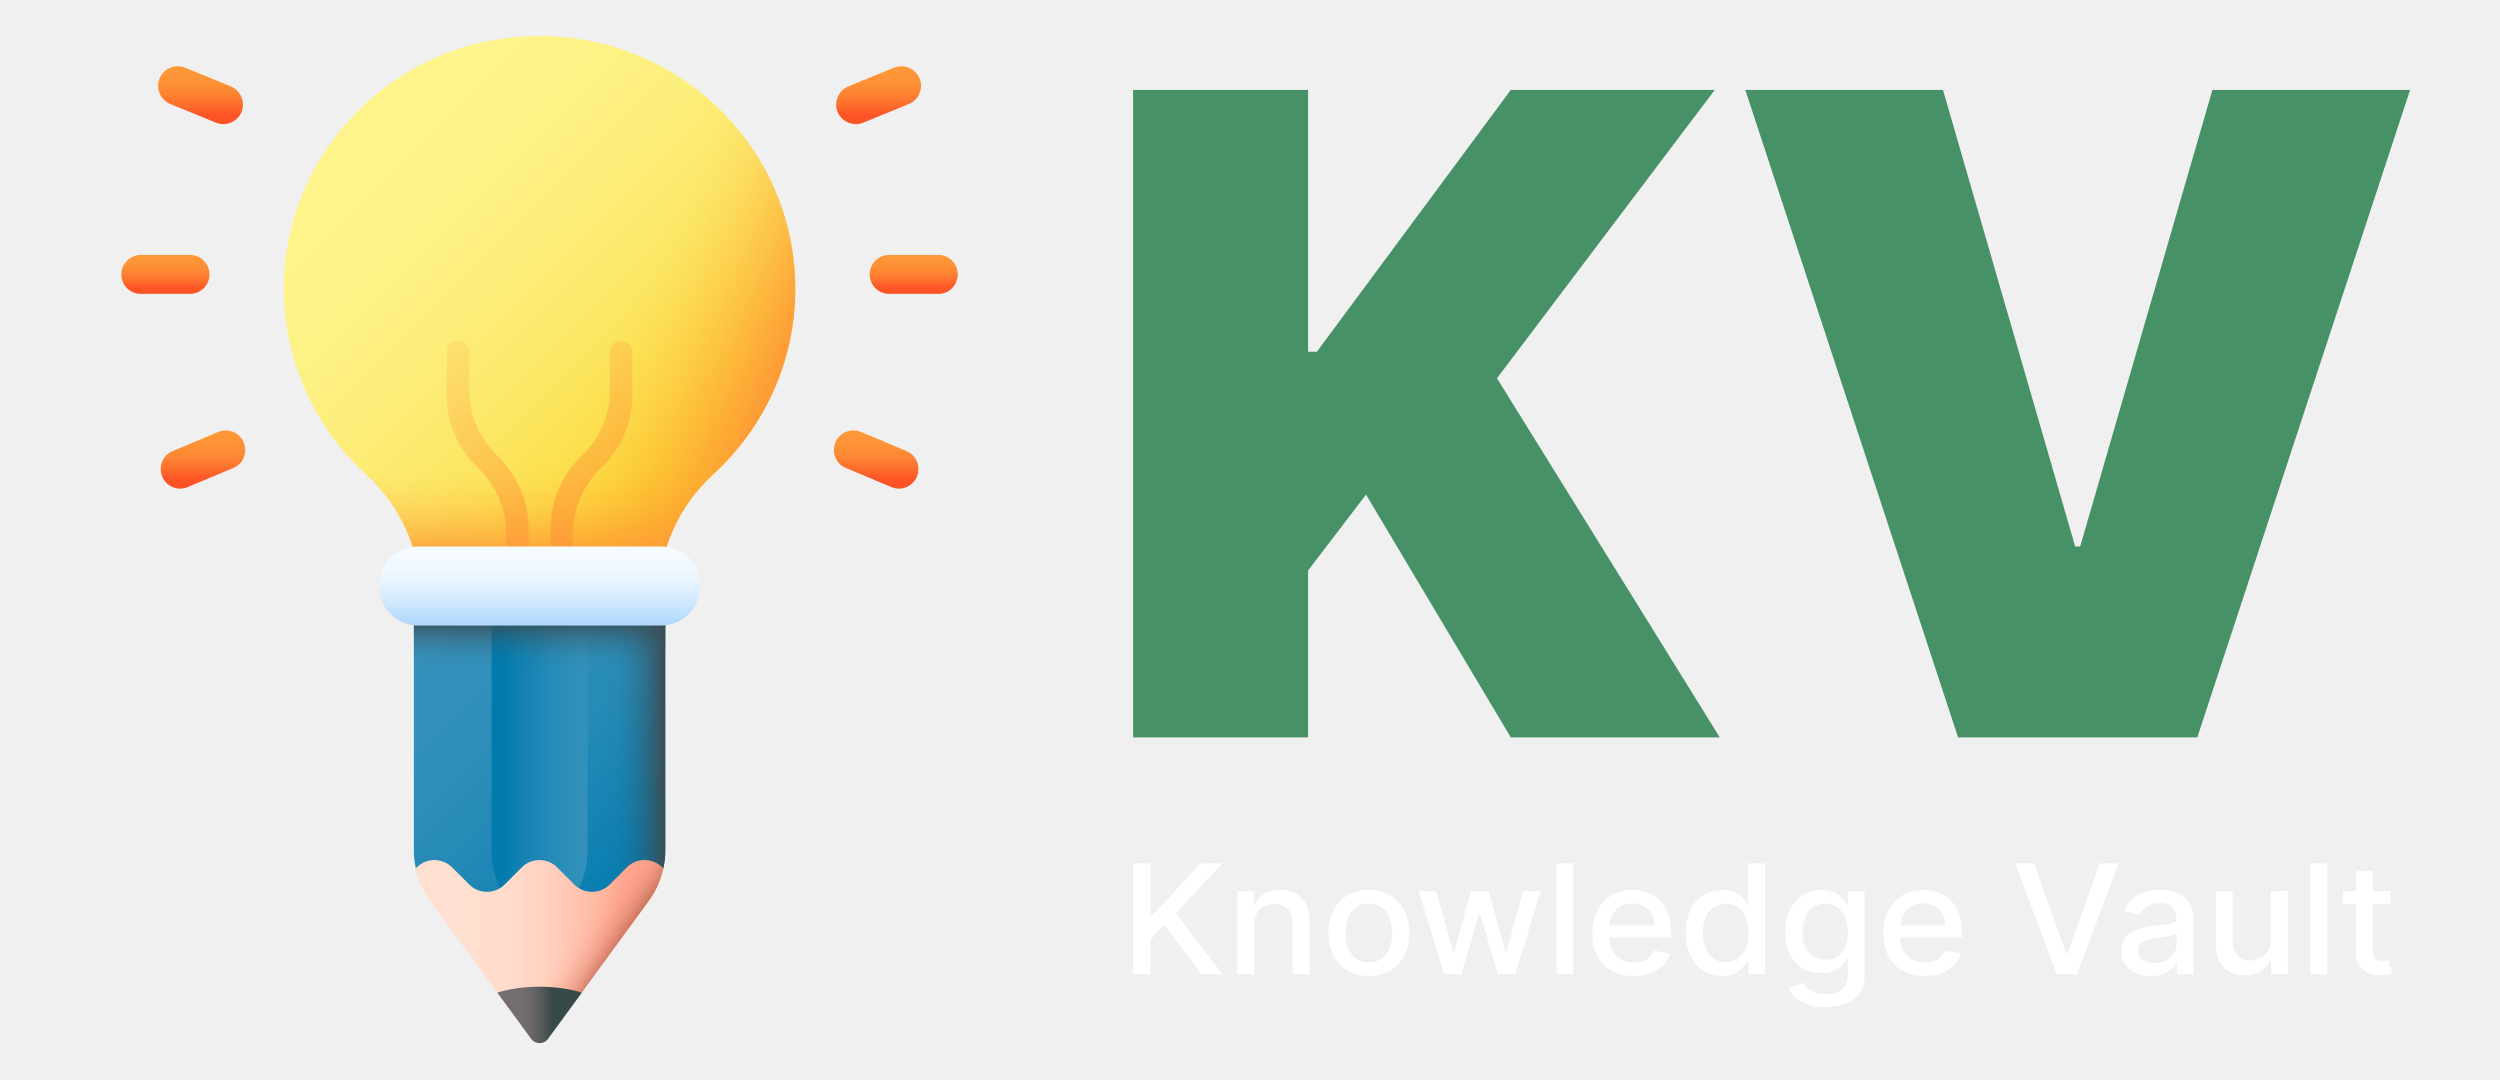
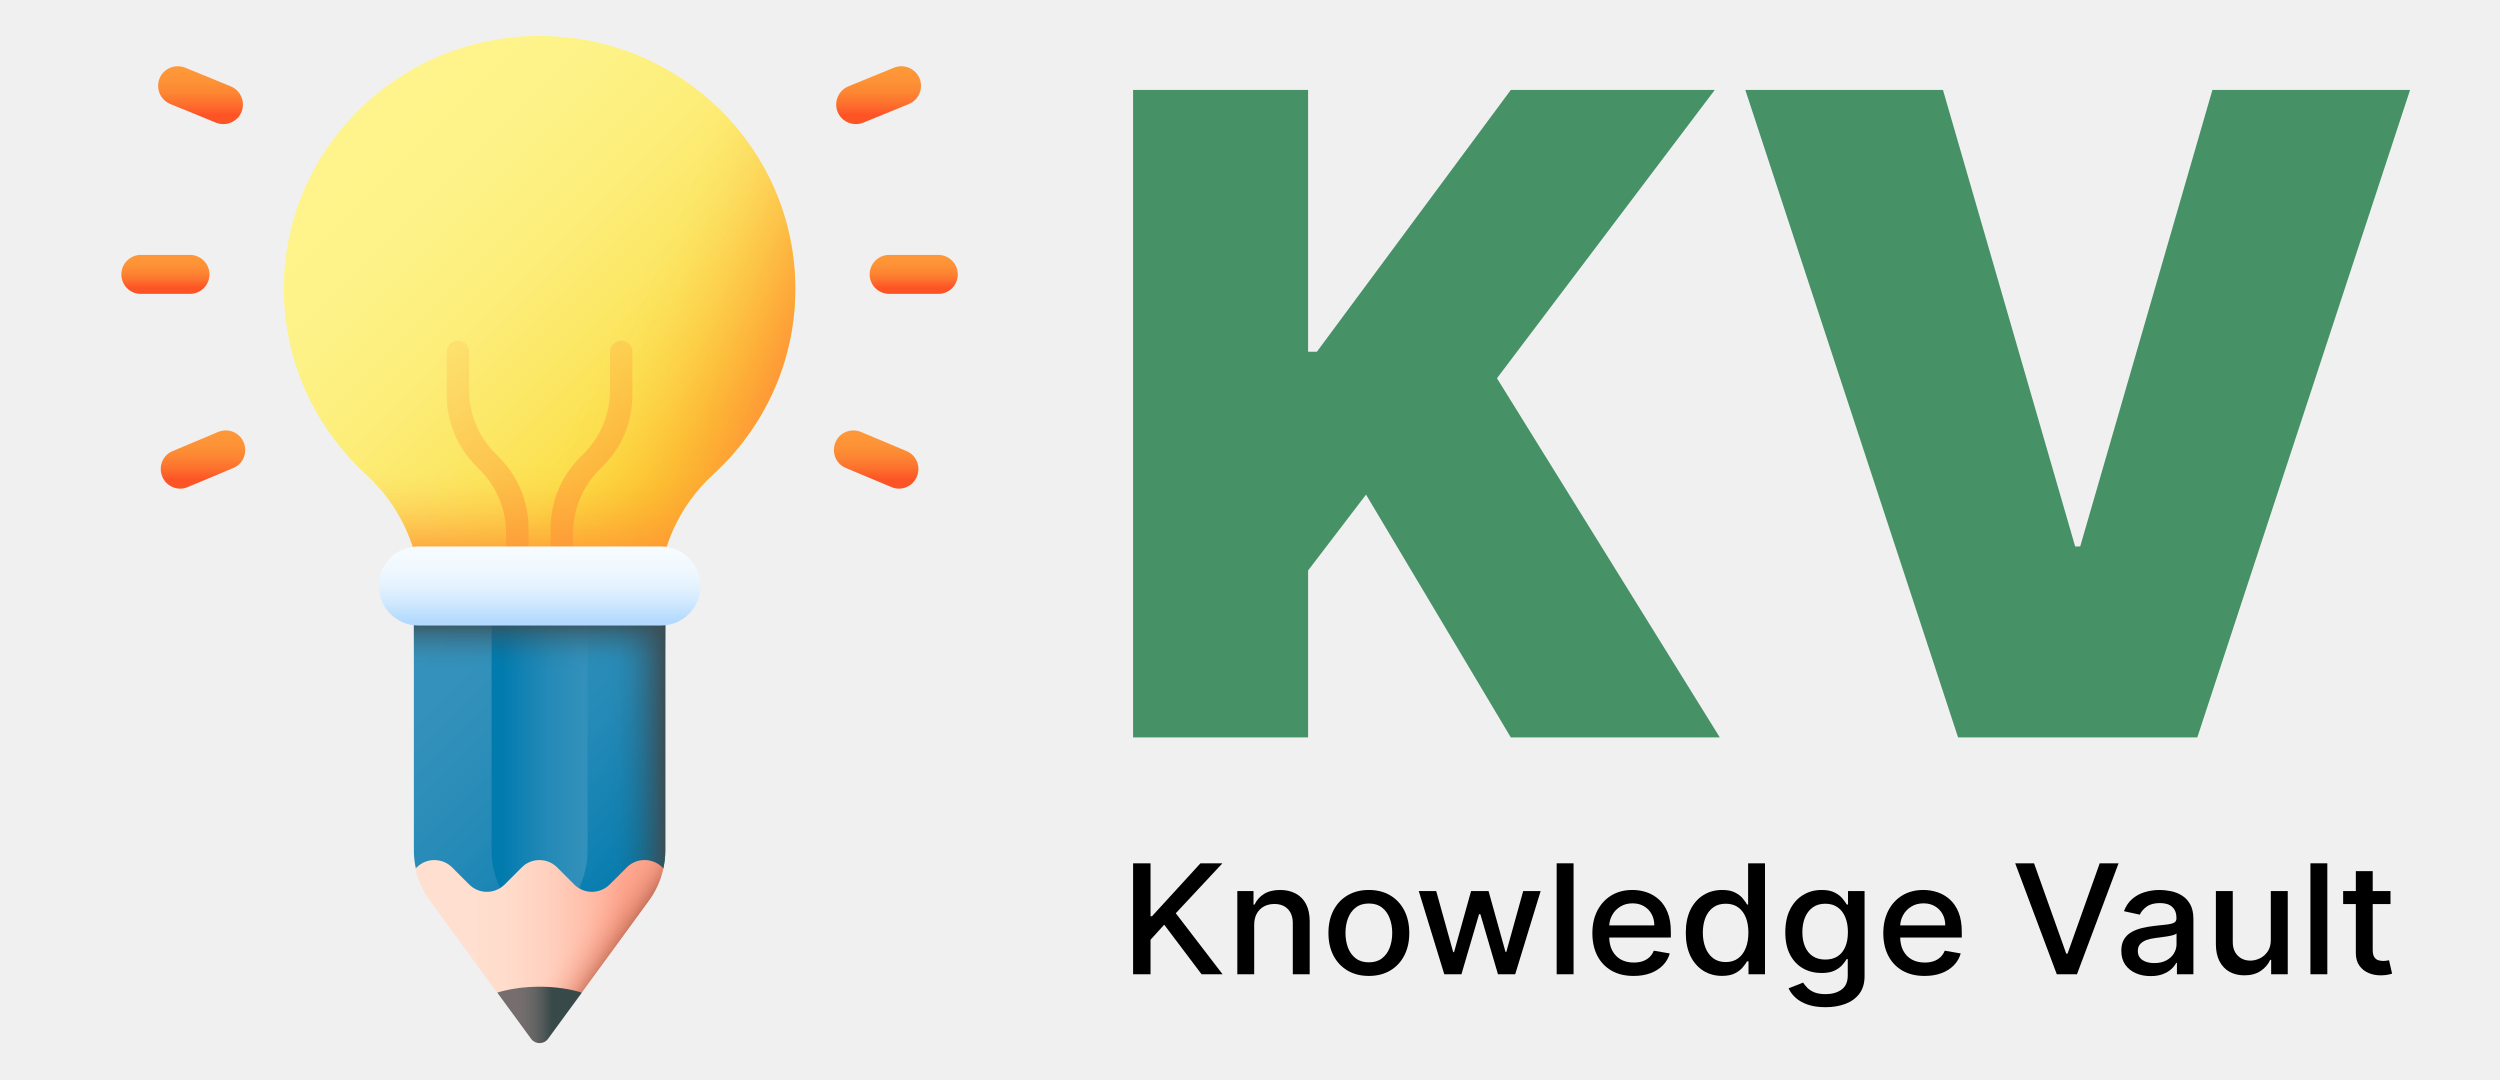
<svg xmlns="http://www.w3.org/2000/svg" width="139" height="60" viewBox="0 0 139 60" fill="none">
  <path d="M44.219 16.055C44.219 8.289 37.853 2 30 2C22.136 2 15.77 8.311 15.781 16.076C15.792 20.145 17.542 23.798 20.331 26.358C22.256 28.119 23.383 30.558 23.383 33.15V35.895H36.617V33.194C36.617 30.602 37.733 28.13 39.658 26.369C42.469 23.798 44.219 20.134 44.219 16.055Z" fill="url(#paint0_linear_21_4)" />
  <path d="M30 2C28.447 2 26.959 2.252 25.559 2.7V35.895H36.617V33.194C36.617 30.602 37.733 28.13 39.658 26.369C42.458 23.798 44.219 20.134 44.219 16.055C44.219 8.289 37.853 2 30 2Z" fill="url(#paint1_linear_21_4)" />
  <path d="M15.781 16.076C15.792 20.145 17.542 23.798 20.331 26.358C22.256 28.119 23.383 30.558 23.383 33.15V35.895H36.617V33.194C36.617 30.602 37.733 28.13 39.658 26.369C42.458 23.798 44.219 20.134 44.219 16.055C44.219 15.355 44.164 14.666 44.066 13.998H15.934C15.825 14.677 15.781 15.377 15.781 16.076Z" fill="url(#paint2_linear_21_4)" />
  <path d="M28.764 32.723C28.425 32.723 28.141 32.45 28.141 32.1V29.65C28.141 28.326 27.616 27.058 26.675 26.117L26.478 25.92C25.417 24.859 24.837 23.448 24.837 21.95V19.566C24.837 19.227 25.111 18.942 25.461 18.942C25.8 18.942 26.084 19.216 26.084 19.566V21.698C26.084 23.022 26.609 24.291 27.55 25.231L27.747 25.428C28.808 26.489 29.387 27.9 29.387 29.398V32.111C29.377 32.45 29.103 32.723 28.764 32.723Z" fill="url(#paint3_linear_21_4)" />
  <path d="M31.236 32.723C31.575 32.723 31.859 32.45 31.859 32.1V29.65C31.859 28.326 32.384 27.058 33.325 26.117L33.522 25.92C34.583 24.859 35.163 23.448 35.163 21.95V19.566C35.163 19.227 34.889 18.942 34.539 18.942C34.2 18.942 33.916 19.216 33.916 19.566V21.698C33.916 23.022 33.391 24.291 32.45 25.231L32.253 25.428C31.192 26.489 30.613 27.9 30.613 29.398V32.111C30.623 32.45 30.897 32.723 31.236 32.723Z" fill="url(#paint4_linear_21_4)" />
  <path d="M36.989 33.401V47.303C36.989 47.631 36.956 47.959 36.88 48.276L30 55.101L23.12 48.287C23.055 47.97 23.011 47.642 23.011 47.314V33.401H36.989Z" fill="url(#paint5_linear_21_4)" />
  <path d="M28.917 54.029L30 55.101L36.88 48.287C36.945 47.97 36.989 47.642 36.989 47.314V33.401H28.917V54.029Z" fill="url(#paint6_linear_21_4)" />
  <path d="M32.669 33.401V47.303V47.314C32.669 47.905 32.548 48.484 32.341 49.031L30 55.101L27.659 49.031C27.452 48.484 27.331 47.905 27.331 47.314V47.303V33.401H32.669Z" fill="url(#paint7_linear_21_4)" />
  <path d="M23.011 33.401H36.989V43.978H23.011V33.401Z" fill="url(#paint8_linear_21_4)" />
  <path d="M36.88 48.287C36.737 48.933 36.475 49.534 36.081 50.07L32.341 55.189H27.638L23.897 50.07C23.503 49.534 23.241 48.922 23.099 48.287L23.175 48.222C23.711 47.686 24.586 47.686 25.133 48.222L26.095 49.184C26.631 49.72 27.506 49.72 28.053 49.184L29.016 48.222C29.552 47.686 30.427 47.686 30.974 48.222L31.936 49.184C32.472 49.72 33.347 49.72 33.894 49.184L34.856 48.222C35.392 47.686 36.267 47.686 36.814 48.222L36.88 48.287Z" fill="url(#paint9_linear_21_4)" />
  <path d="M36.88 48.287C36.737 48.933 36.475 49.534 36.081 50.07L32.341 55.189H27.638L23.897 50.07C23.503 49.534 23.241 48.922 23.099 48.287L23.175 48.222C23.711 47.686 24.586 47.686 25.133 48.222L26.095 49.184C26.631 49.72 27.506 49.72 28.053 49.184L29.016 48.222C29.552 47.686 30.427 47.686 30.974 48.222L31.936 49.184C32.472 49.72 33.347 49.72 33.894 49.184L34.856 48.222C35.392 47.686 36.267 47.686 36.814 48.222L36.88 48.287Z" fill="url(#paint10_linear_21_4)" />
  <path d="M30 54.861C29.125 54.861 28.327 54.981 27.648 55.189L29.53 57.759C29.759 58.077 30.241 58.077 30.47 57.759L32.352 55.189C31.673 54.981 30.875 54.861 30 54.861Z" fill="url(#paint11_linear_21_4)" />
  <path d="M23.262 30.383H36.748C37.962 30.383 38.947 31.367 38.947 32.581C38.947 33.795 37.962 34.78 36.748 34.78H23.262C22.048 34.78 21.064 33.795 21.064 32.581C21.053 31.367 22.038 30.383 23.262 30.383Z" fill="url(#paint12_linear_21_4)" />
  <path d="M6.747 15.256C6.747 14.655 7.239 14.173 7.83 14.173H10.564C11.166 14.173 11.647 14.665 11.647 15.256C11.647 15.858 11.155 16.339 10.564 16.339H7.83C7.239 16.35 6.747 15.858 6.747 15.256Z" fill="url(#paint13_linear_21_4)" />
  <path d="M9.022 26.5C8.792 25.942 9.044 25.308 9.602 25.078L12.128 24.017C12.686 23.787 13.32 24.039 13.55 24.597C13.78 25.154 13.528 25.789 12.97 26.019L10.444 27.079C9.897 27.32 9.252 27.058 9.022 26.5Z" fill="url(#paint14_linear_21_4)" />
  <path d="M9.47 5.784C8.913 5.555 8.65 4.92 8.869 4.362C9.098 3.805 9.733 3.542 10.291 3.761L12.828 4.8C13.386 5.03 13.649 5.664 13.43 6.222C13.2 6.78 12.566 7.042 12.008 6.823C12.008 6.812 9.47 5.784 9.47 5.784Z" fill="url(#paint15_linear_21_4)" />
  <path d="M53.253 15.256C53.253 14.655 52.761 14.173 52.17 14.173H49.436C48.834 14.173 48.353 14.665 48.353 15.256C48.353 15.858 48.845 16.339 49.436 16.339H52.17C52.761 16.35 53.253 15.858 53.253 15.256Z" fill="url(#paint16_linear_21_4)" />
  <path d="M50.978 26.5C51.208 25.942 50.956 25.308 50.398 25.078L47.872 24.017C47.314 23.787 46.68 24.039 46.45 24.597C46.22 25.154 46.472 25.789 47.03 26.019L49.556 27.079C50.103 27.32 50.748 27.058 50.978 26.5Z" fill="url(#paint17_linear_21_4)" />
  <path d="M50.53 5.784C51.087 5.555 51.35 4.92 51.131 4.362C50.901 3.805 50.267 3.542 49.709 3.761L47.172 4.8C46.614 5.03 46.352 5.664 46.57 6.222C46.8 6.78 47.434 7.042 47.992 6.823L50.53 5.784Z" fill="url(#paint18_linear_21_4)" />
  <path d="M63 41V5H72.73V19.555H73.22L84.001 5H95.341L83.231 21.031L95.621 41H84.001L75.951 27.5L72.73 31.719V41H63Z" fill="#469165" />
  <path d="M108.029 5L115.379 30.383H115.659L123.01 5H134L122.17 41H108.869L97.039 5H108.029Z" fill="#469165" />
-   <path d="M63 54.169V48H63.97V50.946H64.048L66.745 48H67.966L65.373 50.777L67.975 54.169H66.808L64.73 51.413L63.97 52.25V54.169H63Z" fill="white" />
-   <path d="M69.733 51.422V54.169H68.795V49.542H69.695V50.295H69.755C69.866 50.05 70.04 49.853 70.276 49.705C70.515 49.556 70.815 49.482 71.177 49.482C71.506 49.482 71.793 49.548 72.04 49.681C72.287 49.811 72.479 50.006 72.615 50.265C72.751 50.524 72.819 50.844 72.819 51.226V54.169H71.88V51.334C71.88 50.999 71.789 50.737 71.607 50.548C71.425 50.357 71.175 50.262 70.857 50.262C70.639 50.262 70.446 50.307 70.276 50.398C70.109 50.488 69.976 50.62 69.877 50.795C69.781 50.968 69.733 51.177 69.733 51.422Z" fill="white" />
-   <path d="M76.108 54.262C75.656 54.262 75.262 54.163 74.925 53.964C74.588 53.765 74.326 53.487 74.14 53.13C73.954 52.772 73.861 52.354 73.861 51.877C73.861 51.397 73.954 50.977 74.14 50.617C74.326 50.258 74.588 49.979 74.925 49.78C75.262 49.581 75.656 49.482 76.108 49.482C76.56 49.482 76.955 49.581 77.292 49.78C77.629 49.979 77.89 50.258 78.076 50.617C78.263 50.977 78.356 51.397 78.356 51.877C78.356 52.354 78.263 52.772 78.076 53.13C77.89 53.487 77.629 53.765 77.292 53.964C76.955 54.163 76.56 54.262 76.108 54.262ZM76.112 53.506C76.404 53.506 76.647 53.432 76.84 53.283C77.032 53.135 77.175 52.937 77.267 52.69C77.361 52.443 77.408 52.171 77.408 51.873C77.408 51.578 77.361 51.307 77.267 51.06C77.175 50.811 77.032 50.611 76.84 50.461C76.647 50.31 76.404 50.235 76.112 50.235C75.816 50.235 75.572 50.31 75.377 50.461C75.184 50.611 75.041 50.811 74.947 51.06C74.855 51.307 74.809 51.578 74.809 51.873C74.809 52.171 74.855 52.443 74.947 52.69C75.041 52.937 75.184 53.135 75.377 53.283C75.572 53.432 75.816 53.506 76.112 53.506Z" fill="white" />
-   <path d="M80.302 54.169L78.883 49.542H79.853L80.798 52.94H80.845L81.793 49.542H82.763L83.705 52.925H83.752L84.69 49.542H85.66L84.245 54.169H83.287L82.308 50.828H82.236L81.256 54.169H80.302Z" fill="white" />
-   <path d="M87.49 48V54.169H86.551V48H87.49Z" fill="white" />
-   <path d="M90.83 54.262C90.355 54.262 89.946 54.165 89.603 53.97C89.262 53.773 88.998 53.497 88.812 53.142C88.628 52.784 88.536 52.365 88.536 51.886C88.536 51.412 88.628 50.994 88.812 50.633C88.998 50.271 89.258 49.989 89.59 49.786C89.925 49.583 90.316 49.482 90.764 49.482C91.036 49.482 91.3 49.525 91.555 49.611C91.811 49.698 92.04 49.833 92.243 50.018C92.446 50.203 92.606 50.443 92.723 50.738C92.84 51.031 92.899 51.388 92.899 51.807V52.127H89.066V51.452H91.979C91.979 51.215 91.929 51.005 91.828 50.822C91.728 50.638 91.587 50.492 91.405 50.386C91.225 50.279 91.013 50.226 90.77 50.226C90.507 50.226 90.277 50.288 90.08 50.413C89.885 50.535 89.735 50.696 89.628 50.895C89.523 51.091 89.471 51.305 89.471 51.536V52.063C89.471 52.373 89.528 52.636 89.641 52.852C89.756 53.069 89.916 53.235 90.121 53.349C90.326 53.462 90.566 53.518 90.84 53.518C91.017 53.518 91.18 53.494 91.326 53.446C91.473 53.396 91.599 53.321 91.706 53.223C91.813 53.124 91.894 53.003 91.951 52.858L92.839 53.012C92.768 53.263 92.64 53.483 92.456 53.672C92.274 53.858 92.045 54.004 91.769 54.108C91.495 54.211 91.182 54.262 90.83 54.262Z" fill="white" />
-   <path d="M95.745 54.259C95.356 54.259 95.008 54.164 94.703 53.973C94.4 53.78 94.161 53.506 93.987 53.151C93.816 52.793 93.73 52.364 93.73 51.864C93.73 51.364 93.817 50.937 93.99 50.581C94.166 50.226 94.407 49.954 94.712 49.765C95.018 49.576 95.364 49.482 95.751 49.482C96.051 49.482 96.291 49.53 96.473 49.627C96.657 49.721 96.8 49.831 96.9 49.958C97.003 50.084 97.082 50.196 97.139 50.292H97.195V48H98.134V54.169H97.217V53.449H97.139C97.082 53.547 97.001 53.66 96.894 53.786C96.789 53.913 96.645 54.023 96.461 54.117C96.277 54.212 96.038 54.259 95.745 54.259ZM95.952 53.491C96.222 53.491 96.45 53.423 96.636 53.286C96.825 53.148 96.967 52.956 97.063 52.711C97.162 52.466 97.211 52.181 97.211 51.855C97.211 51.534 97.163 51.253 97.067 51.012C96.97 50.771 96.829 50.583 96.643 50.449C96.457 50.314 96.226 50.247 95.952 50.247C95.67 50.247 95.434 50.317 95.246 50.458C95.058 50.598 94.915 50.79 94.819 51.033C94.725 51.276 94.678 51.55 94.678 51.855C94.678 52.165 94.726 52.443 94.822 52.69C94.918 52.937 95.061 53.133 95.249 53.277C95.439 53.42 95.674 53.491 95.952 53.491Z" fill="white" />
-   <path d="M101.495 56C101.112 56 100.782 55.952 100.506 55.855C100.232 55.759 100.008 55.632 99.834 55.473C99.661 55.314 99.531 55.141 99.445 54.952L100.252 54.633C100.308 54.721 100.384 54.814 100.478 54.913C100.574 55.013 100.704 55.098 100.867 55.169C101.032 55.239 101.245 55.274 101.504 55.274C101.86 55.274 102.154 55.191 102.386 55.024C102.619 54.859 102.735 54.596 102.735 54.235V53.325H102.675C102.619 53.424 102.537 53.533 102.43 53.654C102.326 53.774 102.181 53.879 101.997 53.967C101.813 54.055 101.573 54.099 101.278 54.099C100.897 54.099 100.554 54.014 100.249 53.843C99.945 53.671 99.705 53.417 99.527 53.081C99.351 52.744 99.263 52.329 99.263 51.837C99.263 51.345 99.35 50.924 99.524 50.572C99.699 50.221 99.94 49.952 100.246 49.765C100.551 49.576 100.897 49.482 101.285 49.482C101.584 49.482 101.825 49.53 102.01 49.627C102.194 49.721 102.337 49.831 102.44 49.958C102.544 50.084 102.625 50.196 102.681 50.292H102.75V49.542H103.67V54.271C103.67 54.669 103.574 54.995 103.381 55.25C103.189 55.505 102.928 55.694 102.6 55.816C102.273 55.939 101.905 56 101.495 56ZM101.485 53.352C101.755 53.352 101.983 53.292 102.17 53.172C102.358 53.049 102.5 52.874 102.597 52.648C102.695 52.419 102.744 52.145 102.744 51.825C102.744 51.514 102.696 51.24 102.6 51.003C102.504 50.766 102.362 50.581 102.176 50.449C101.99 50.314 101.76 50.247 101.485 50.247C101.203 50.247 100.968 50.317 100.779 50.458C100.591 50.596 100.449 50.785 100.352 51.024C100.258 51.263 100.211 51.53 100.211 51.825C100.211 52.129 100.259 52.395 100.355 52.623C100.452 52.852 100.594 53.031 100.782 53.16C100.973 53.288 101.207 53.352 101.485 53.352Z" fill="white" />
-   <path d="M107.007 54.262C106.532 54.262 106.123 54.165 105.78 53.97C105.438 53.773 105.175 53.497 104.989 53.142C104.804 52.784 104.712 52.365 104.712 51.886C104.712 51.412 104.804 50.994 104.989 50.633C105.175 50.271 105.434 49.989 105.767 49.786C106.102 49.583 106.493 49.482 106.941 49.482C107.213 49.482 107.477 49.525 107.732 49.611C107.987 49.698 108.216 49.833 108.419 50.018C108.622 50.203 108.783 50.443 108.9 50.738C109.017 51.031 109.075 51.388 109.075 51.807V52.127H105.243V51.452H108.156C108.156 51.215 108.106 51.005 108.005 50.822C107.905 50.638 107.763 50.492 107.581 50.386C107.401 50.279 107.19 50.226 106.947 50.226C106.684 50.226 106.453 50.288 106.257 50.413C106.062 50.535 105.911 50.696 105.805 50.895C105.7 51.091 105.648 51.305 105.648 51.536V52.063C105.648 52.373 105.704 52.636 105.817 52.852C105.932 53.069 106.092 53.235 106.297 53.349C106.503 53.462 106.742 53.518 107.016 53.518C107.194 53.518 107.356 53.494 107.503 53.446C107.649 53.396 107.776 53.321 107.883 53.223C107.989 53.124 108.071 53.003 108.128 52.858L109.016 53.012C108.945 53.263 108.817 53.483 108.633 53.672C108.451 53.858 108.222 54.004 107.945 54.108C107.671 54.211 107.358 54.262 107.007 54.262Z" fill="white" />
-   <path d="M113.093 48L114.883 53.024H114.955L116.744 48H117.792L115.479 54.169H114.358L112.045 48H113.093Z" fill="white" />
-   <path d="M119.574 54.271C119.268 54.271 118.992 54.217 118.745 54.108C118.498 53.998 118.303 53.838 118.158 53.63C118.016 53.421 117.945 53.165 117.945 52.861C117.945 52.6 117.997 52.386 118.102 52.217C118.206 52.048 118.348 51.915 118.525 51.816C118.703 51.718 118.902 51.644 119.122 51.593C119.342 51.543 119.565 51.505 119.794 51.479C120.082 51.447 120.317 51.421 120.497 51.401C120.677 51.379 120.807 51.343 120.889 51.295C120.971 51.247 121.011 51.169 121.011 51.06V51.039C121.011 50.776 120.934 50.572 120.779 50.428C120.626 50.283 120.398 50.211 120.095 50.211C119.779 50.211 119.53 50.278 119.348 50.413C119.168 50.545 119.043 50.693 118.974 50.855L118.092 50.663C118.197 50.382 118.35 50.155 118.551 49.982C118.753 49.807 118.987 49.681 119.25 49.602C119.514 49.522 119.791 49.482 120.082 49.482C120.275 49.482 120.479 49.504 120.694 49.548C120.912 49.59 121.115 49.669 121.303 49.783C121.494 49.898 121.65 50.061 121.771 50.274C121.892 50.485 121.953 50.759 121.953 51.096V54.169H121.037V53.536H120.999C120.938 53.653 120.847 53.767 120.726 53.88C120.604 53.992 120.449 54.085 120.258 54.16C120.068 54.234 119.84 54.271 119.574 54.271ZM119.778 53.548C120.037 53.548 120.259 53.499 120.443 53.401C120.63 53.302 120.771 53.174 120.867 53.015C120.965 52.854 121.015 52.683 121.015 52.5V51.904C120.981 51.936 120.916 51.966 120.82 51.994C120.726 52.02 120.618 52.043 120.497 52.063C120.375 52.081 120.257 52.098 120.142 52.114C120.027 52.129 119.931 52.141 119.853 52.151C119.671 52.173 119.505 52.21 119.354 52.262C119.206 52.314 119.086 52.39 118.996 52.488C118.908 52.584 118.864 52.713 118.864 52.873C118.864 53.096 118.95 53.265 119.122 53.38C119.293 53.492 119.512 53.548 119.778 53.548Z" fill="white" />
-   <path d="M126.257 52.25V49.542H127.199V54.169H126.276V53.367H126.226C126.115 53.614 125.937 53.82 125.692 53.985C125.45 54.148 125.147 54.229 124.785 54.229C124.476 54.229 124.201 54.164 123.963 54.033C123.726 53.901 123.54 53.705 123.404 53.446C123.27 53.187 123.203 52.867 123.203 52.485V49.542H124.142V52.377C124.142 52.692 124.233 52.943 124.415 53.13C124.597 53.316 124.833 53.41 125.124 53.41C125.3 53.41 125.475 53.367 125.649 53.283C125.824 53.199 125.97 53.071 126.085 52.901C126.202 52.73 126.26 52.513 126.257 52.25Z" fill="white" />
-   <path d="M129.399 48V54.169H128.46V48H129.399Z" fill="white" />
-   <path d="M132.912 49.542V50.265H130.279V49.542H132.912ZM130.985 48.434H131.923V52.81C131.923 52.985 131.951 53.117 132.005 53.205C132.059 53.291 132.129 53.35 132.215 53.383C132.303 53.413 132.398 53.428 132.501 53.428C132.576 53.428 132.642 53.423 132.699 53.413C132.755 53.403 132.799 53.395 132.83 53.389L133 54.133C132.946 54.153 132.868 54.173 132.768 54.193C132.667 54.215 132.542 54.227 132.391 54.229C132.144 54.233 131.914 54.191 131.7 54.102C131.487 54.014 131.314 53.877 131.183 53.693C131.051 53.508 130.985 53.276 130.985 52.997V48.434Z" fill="white" />
+   <path d="M63 54.169V48H63.97V50.946H64.048L66.745 48H67.966L65.373 50.777L67.975 54.169H66.808L64.73 51.413L63.97 52.25V54.169H63Z" fill="black" />
+   <path d="M69.733 51.422V54.169H68.795V49.542H69.695V50.295H69.755C69.866 50.05 70.04 49.853 70.276 49.705C70.515 49.556 70.815 49.482 71.177 49.482C71.506 49.482 71.793 49.548 72.04 49.681C72.287 49.811 72.479 50.006 72.615 50.265C72.751 50.524 72.819 50.844 72.819 51.226V54.169H71.88V51.334C71.88 50.999 71.789 50.737 71.607 50.548C71.425 50.357 71.175 50.262 70.857 50.262C70.639 50.262 70.446 50.307 70.276 50.398C70.109 50.488 69.976 50.62 69.877 50.795C69.781 50.968 69.733 51.177 69.733 51.422Z" fill="black" />
+   <path d="M76.108 54.262C75.656 54.262 75.262 54.163 74.925 53.964C74.588 53.765 74.326 53.487 74.14 53.13C73.954 52.772 73.861 52.354 73.861 51.877C73.861 51.397 73.954 50.977 74.14 50.617C74.326 50.258 74.588 49.979 74.925 49.78C75.262 49.581 75.656 49.482 76.108 49.482C76.56 49.482 76.955 49.581 77.292 49.78C77.629 49.979 77.89 50.258 78.076 50.617C78.263 50.977 78.356 51.397 78.356 51.877C78.356 52.354 78.263 52.772 78.076 53.13C77.89 53.487 77.629 53.765 77.292 53.964C76.955 54.163 76.56 54.262 76.108 54.262ZM76.112 53.506C76.404 53.506 76.647 53.432 76.84 53.283C77.032 53.135 77.175 52.937 77.267 52.69C77.361 52.443 77.408 52.171 77.408 51.873C77.408 51.578 77.361 51.307 77.267 51.06C77.175 50.811 77.032 50.611 76.84 50.461C76.647 50.31 76.404 50.235 76.112 50.235C75.816 50.235 75.572 50.31 75.377 50.461C75.184 50.611 75.041 50.811 74.947 51.06C74.855 51.307 74.809 51.578 74.809 51.873C74.809 52.171 74.855 52.443 74.947 52.69C75.041 52.937 75.184 53.135 75.377 53.283C75.572 53.432 75.816 53.506 76.112 53.506Z" fill="black" />
+   <path d="M80.302 54.169L78.883 49.542H79.853L80.798 52.94H80.845L81.793 49.542H82.763L83.705 52.925H83.752L84.69 49.542H85.66L84.245 54.169H83.287L82.308 50.828H82.236L81.256 54.169H80.302Z" fill="black" />
+   <path d="M87.49 48V54.169H86.551V48H87.49Z" fill="black" />
+   <path d="M90.83 54.262C90.355 54.262 89.946 54.165 89.603 53.97C89.262 53.773 88.998 53.497 88.812 53.142C88.628 52.784 88.536 52.365 88.536 51.886C88.536 51.412 88.628 50.994 88.812 50.633C88.998 50.271 89.258 49.989 89.59 49.786C89.925 49.583 90.316 49.482 90.764 49.482C91.036 49.482 91.3 49.525 91.555 49.611C91.811 49.698 92.04 49.833 92.243 50.018C92.446 50.203 92.606 50.443 92.723 50.738C92.84 51.031 92.899 51.388 92.899 51.807V52.127H89.066V51.452H91.979C91.979 51.215 91.929 51.005 91.828 50.822C91.728 50.638 91.587 50.492 91.405 50.386C91.225 50.279 91.013 50.226 90.77 50.226C90.507 50.226 90.277 50.288 90.08 50.413C89.885 50.535 89.735 50.696 89.628 50.895C89.523 51.091 89.471 51.305 89.471 51.536V52.063C89.471 52.373 89.528 52.636 89.641 52.852C89.756 53.069 89.916 53.235 90.121 53.349C90.326 53.462 90.566 53.518 90.84 53.518C91.017 53.518 91.18 53.494 91.326 53.446C91.473 53.396 91.599 53.321 91.706 53.223C91.813 53.124 91.894 53.003 91.951 52.858L92.839 53.012C92.768 53.263 92.64 53.483 92.456 53.672C92.274 53.858 92.045 54.004 91.769 54.108C91.495 54.211 91.182 54.262 90.83 54.262Z" fill="black" />
+   <path d="M95.745 54.259C95.356 54.259 95.008 54.164 94.703 53.973C94.4 53.78 94.161 53.506 93.987 53.151C93.816 52.793 93.73 52.364 93.73 51.864C93.73 51.364 93.817 50.937 93.99 50.581C94.166 50.226 94.407 49.954 94.712 49.765C95.018 49.576 95.364 49.482 95.751 49.482C96.051 49.482 96.291 49.53 96.473 49.627C96.657 49.721 96.8 49.831 96.9 49.958C97.003 50.084 97.082 50.196 97.139 50.292H97.195V48H98.134V54.169H97.217V53.449H97.139C97.082 53.547 97.001 53.66 96.894 53.786C96.789 53.913 96.645 54.023 96.461 54.117C96.277 54.212 96.038 54.259 95.745 54.259ZM95.952 53.491C96.222 53.491 96.45 53.423 96.636 53.286C96.825 53.148 96.967 52.956 97.063 52.711C97.162 52.466 97.211 52.181 97.211 51.855C97.211 51.534 97.163 51.253 97.067 51.012C96.97 50.771 96.829 50.583 96.643 50.449C96.457 50.314 96.226 50.247 95.952 50.247C95.67 50.247 95.434 50.317 95.246 50.458C95.058 50.598 94.915 50.79 94.819 51.033C94.725 51.276 94.678 51.55 94.678 51.855C94.678 52.165 94.726 52.443 94.822 52.69C94.918 52.937 95.061 53.133 95.249 53.277C95.439 53.42 95.674 53.491 95.952 53.491Z" fill="black" />
+   <path d="M101.495 56C101.112 56 100.782 55.952 100.506 55.855C100.232 55.759 100.008 55.632 99.834 55.473C99.661 55.314 99.531 55.141 99.445 54.952L100.252 54.633C100.308 54.721 100.384 54.814 100.478 54.913C100.574 55.013 100.704 55.098 100.867 55.169C101.032 55.239 101.245 55.274 101.504 55.274C101.86 55.274 102.154 55.191 102.386 55.024C102.619 54.859 102.735 54.596 102.735 54.235V53.325H102.675C102.619 53.424 102.537 53.533 102.43 53.654C102.326 53.774 102.181 53.879 101.997 53.967C101.813 54.055 101.573 54.099 101.278 54.099C100.897 54.099 100.554 54.014 100.249 53.843C99.945 53.671 99.705 53.417 99.527 53.081C99.351 52.744 99.263 52.329 99.263 51.837C99.263 51.345 99.35 50.924 99.524 50.572C99.699 50.221 99.94 49.952 100.246 49.765C100.551 49.576 100.897 49.482 101.285 49.482C101.584 49.482 101.825 49.53 102.01 49.627C102.194 49.721 102.337 49.831 102.44 49.958C102.544 50.084 102.625 50.196 102.681 50.292H102.75V49.542H103.67V54.271C103.67 54.669 103.574 54.995 103.381 55.25C103.189 55.505 102.928 55.694 102.6 55.816C102.273 55.939 101.905 56 101.495 56ZM101.485 53.352C101.755 53.352 101.983 53.292 102.17 53.172C102.358 53.049 102.5 52.874 102.597 52.648C102.695 52.419 102.744 52.145 102.744 51.825C102.744 51.514 102.696 51.24 102.6 51.003C102.504 50.766 102.362 50.581 102.176 50.449C101.99 50.314 101.76 50.247 101.485 50.247C101.203 50.247 100.968 50.317 100.779 50.458C100.591 50.596 100.449 50.785 100.352 51.024C100.258 51.263 100.211 51.53 100.211 51.825C100.211 52.129 100.259 52.395 100.355 52.623C100.452 52.852 100.594 53.031 100.782 53.16C100.973 53.288 101.207 53.352 101.485 53.352Z" fill="black" />
+   <path d="M107.007 54.262C106.532 54.262 106.123 54.165 105.78 53.97C105.438 53.773 105.175 53.497 104.989 53.142C104.804 52.784 104.712 52.365 104.712 51.886C104.712 51.412 104.804 50.994 104.989 50.633C105.175 50.271 105.434 49.989 105.767 49.786C106.102 49.583 106.493 49.482 106.941 49.482C107.213 49.482 107.477 49.525 107.732 49.611C107.987 49.698 108.216 49.833 108.419 50.018C108.622 50.203 108.783 50.443 108.9 50.738C109.017 51.031 109.075 51.388 109.075 51.807V52.127H105.243V51.452H108.156C108.156 51.215 108.106 51.005 108.005 50.822C107.905 50.638 107.763 50.492 107.581 50.386C107.401 50.279 107.19 50.226 106.947 50.226C106.684 50.226 106.453 50.288 106.257 50.413C106.062 50.535 105.911 50.696 105.805 50.895C105.7 51.091 105.648 51.305 105.648 51.536V52.063C105.648 52.373 105.704 52.636 105.817 52.852C105.932 53.069 106.092 53.235 106.297 53.349C106.503 53.462 106.742 53.518 107.016 53.518C107.194 53.518 107.356 53.494 107.503 53.446C107.649 53.396 107.776 53.321 107.883 53.223C107.989 53.124 108.071 53.003 108.128 52.858L109.016 53.012C108.945 53.263 108.817 53.483 108.633 53.672C108.451 53.858 108.222 54.004 107.945 54.108C107.671 54.211 107.358 54.262 107.007 54.262Z" fill="black" />
+   <path d="M113.093 48L114.883 53.024H114.955L116.744 48H117.792L115.479 54.169H114.358L112.045 48H113.093Z" fill="black" />
+   <path d="M119.574 54.271C119.268 54.271 118.992 54.217 118.745 54.108C118.498 53.998 118.303 53.838 118.158 53.63C118.016 53.421 117.945 53.165 117.945 52.861C117.945 52.6 117.997 52.386 118.102 52.217C118.206 52.048 118.348 51.915 118.525 51.816C118.703 51.718 118.902 51.644 119.122 51.593C119.342 51.543 119.565 51.505 119.794 51.479C120.082 51.447 120.317 51.421 120.497 51.401C120.677 51.379 120.807 51.343 120.889 51.295C120.971 51.247 121.011 51.169 121.011 51.06V51.039C121.011 50.776 120.934 50.572 120.779 50.428C120.626 50.283 120.398 50.211 120.095 50.211C119.779 50.211 119.53 50.278 119.348 50.413C119.168 50.545 119.043 50.693 118.974 50.855L118.092 50.663C118.197 50.382 118.35 50.155 118.551 49.982C118.753 49.807 118.987 49.681 119.25 49.602C119.514 49.522 119.791 49.482 120.082 49.482C120.275 49.482 120.479 49.504 120.694 49.548C120.912 49.59 121.115 49.669 121.303 49.783C121.494 49.898 121.65 50.061 121.771 50.274C121.892 50.485 121.953 50.759 121.953 51.096V54.169H121.037V53.536H120.999C120.938 53.653 120.847 53.767 120.726 53.88C120.604 53.992 120.449 54.085 120.258 54.16C120.068 54.234 119.84 54.271 119.574 54.271ZM119.778 53.548C120.037 53.548 120.259 53.499 120.443 53.401C120.63 53.302 120.771 53.174 120.867 53.015C120.965 52.854 121.015 52.683 121.015 52.5V51.904C120.981 51.936 120.916 51.966 120.82 51.994C120.726 52.02 120.618 52.043 120.497 52.063C120.375 52.081 120.257 52.098 120.142 52.114C120.027 52.129 119.931 52.141 119.853 52.151C119.671 52.173 119.505 52.21 119.354 52.262C119.206 52.314 119.086 52.39 118.996 52.488C118.908 52.584 118.864 52.713 118.864 52.873C118.864 53.096 118.95 53.265 119.122 53.38C119.293 53.492 119.512 53.548 119.778 53.548Z" fill="black" />
+   <path d="M126.257 52.25V49.542H127.199V54.169H126.276V53.367H126.226C126.115 53.614 125.937 53.82 125.692 53.985C125.45 54.148 125.147 54.229 124.785 54.229C124.476 54.229 124.201 54.164 123.963 54.033C123.726 53.901 123.54 53.705 123.404 53.446C123.27 53.187 123.203 52.867 123.203 52.485V49.542H124.142V52.377C124.142 52.692 124.233 52.943 124.415 53.13C124.597 53.316 124.833 53.41 125.124 53.41C125.3 53.41 125.475 53.367 125.649 53.283C125.824 53.199 125.97 53.071 126.085 52.901C126.202 52.73 126.26 52.513 126.257 52.25Z" fill="black" />
+   <path d="M129.399 48V54.169H128.46V48H129.399Z" fill="black" />
+   <path d="M132.912 49.542V50.265H130.279V49.542H132.912ZM130.985 48.434H131.923V52.81C131.923 52.985 131.951 53.117 132.005 53.205C132.059 53.291 132.129 53.35 132.215 53.383C132.303 53.413 132.398 53.428 132.501 53.428C132.576 53.428 132.642 53.423 132.699 53.413C132.755 53.403 132.799 53.395 132.83 53.389L133 54.133C132.946 54.153 132.868 54.173 132.768 54.193C132.667 54.215 132.542 54.227 132.391 54.229C132.144 54.233 131.914 54.191 131.7 54.102C131.487 54.014 131.314 53.877 131.183 53.693C131.051 53.508 130.985 53.276 130.985 52.997V48.434Z" fill="black" />
  <defs>
    <linearGradient id="paint0_linear_21_4" x1="20.148" y1="9.438" x2="41.433" y2="30.723" gradientUnits="userSpaceOnUse">
      <stop stop-color="#FEF48B" />
      <stop offset="0.165" stop-color="#FDF286" />
      <stop offset="0.335" stop-color="#FDEE7A" />
      <stop offset="0.509" stop-color="#FCE765" />
      <stop offset="0.684" stop-color="#FCDE48" />
      <stop offset="0.859" stop-color="#FBD123" />
      <stop offset="1" stop-color="#FAC600" />
    </linearGradient>
    <linearGradient id="paint1_linear_21_4" x1="33.079" y1="20.565" x2="42.1" y2="24.351" gradientUnits="userSpaceOnUse">
      <stop stop-color="#FE9738" stop-opacity="0" />
      <stop offset="0.121" stop-color="#FE9738" stop-opacity="0.016" />
      <stop offset="0.246" stop-color="#FE9738" stop-opacity="0.065" />
      <stop offset="0.373" stop-color="#FE9738" stop-opacity="0.147" />
      <stop offset="0.502" stop-color="#FE9738" stop-opacity="0.262" />
      <stop offset="0.632" stop-color="#FE9738" stop-opacity="0.41" />
      <stop offset="0.762" stop-color="#FE9738" stop-opacity="0.59" />
      <stop offset="0.892" stop-color="#FE9738" stop-opacity="0.8" />
      <stop offset="1" stop-color="#FE9738" />
    </linearGradient>
    <linearGradient id="paint2_linear_21_4" x1="30" y1="25.761" x2="30" y2="31.276" gradientUnits="userSpaceOnUse">
      <stop stop-color="#FE9738" stop-opacity="0" />
      <stop offset="0.121" stop-color="#FE9738" stop-opacity="0.016" />
      <stop offset="0.246" stop-color="#FE9738" stop-opacity="0.065" />
      <stop offset="0.373" stop-color="#FE9738" stop-opacity="0.147" />
      <stop offset="0.502" stop-color="#FE9738" stop-opacity="0.262" />
      <stop offset="0.632" stop-color="#FE9738" stop-opacity="0.41" />
      <stop offset="0.762" stop-color="#FE9738" stop-opacity="0.59" />
      <stop offset="0.892" stop-color="#FE9738" stop-opacity="0.8" />
      <stop offset="1" stop-color="#FE9738" />
    </linearGradient>
    <linearGradient id="paint3_linear_21_4" x1="20.716" y1="9.459" x2="31.026" y2="35.878" gradientUnits="userSpaceOnUse">
      <stop stop-color="#FE9738" stop-opacity="0" />
      <stop offset="0.121" stop-color="#FE9738" stop-opacity="0.016" />
      <stop offset="0.246" stop-color="#FE9738" stop-opacity="0.065" />
      <stop offset="0.373" stop-color="#FE9738" stop-opacity="0.147" />
      <stop offset="0.502" stop-color="#FE9738" stop-opacity="0.262" />
      <stop offset="0.632" stop-color="#FE9738" stop-opacity="0.41" />
      <stop offset="0.762" stop-color="#FE9738" stop-opacity="0.59" />
      <stop offset="0.892" stop-color="#FE9738" stop-opacity="0.8" />
      <stop offset="1" stop-color="#FE9738" />
    </linearGradient>
    <linearGradient id="paint4_linear_21_4" x1="25.736" y1="7.5" x2="36.046" y2="33.919" gradientUnits="userSpaceOnUse">
      <stop stop-color="#FE9738" stop-opacity="0" />
      <stop offset="0.121" stop-color="#FE9738" stop-opacity="0.016" />
      <stop offset="0.246" stop-color="#FE9738" stop-opacity="0.065" />
      <stop offset="0.373" stop-color="#FE9738" stop-opacity="0.147" />
      <stop offset="0.502" stop-color="#FE9738" stop-opacity="0.262" />
      <stop offset="0.632" stop-color="#FE9738" stop-opacity="0.41" />
      <stop offset="0.762" stop-color="#FE9738" stop-opacity="0.59" />
      <stop offset="0.892" stop-color="#FE9738" stop-opacity="0.8" />
      <stop offset="1" stop-color="#FE9738" />
    </linearGradient>
    <linearGradient id="paint5_linear_21_4" x1="23.901" y1="34.694" x2="37.077" y2="47.869" gradientUnits="userSpaceOnUse">
      <stop stop-color="#3692BC" />
      <stop offset="0.27" stop-color="#3190BA" />
      <stop offset="0.55" stop-color="#258AB7" />
      <stop offset="0.834" stop-color="#1081B2" />
      <stop offset="1" stop-color="#017BAE" />
    </linearGradient>
    <linearGradient id="paint6_linear_21_4" x1="33.854" y1="44.254" x2="36.996" y2="44.254" gradientUnits="userSpaceOnUse">
      <stop stop-color="#3B4D54" stop-opacity="0" />
      <stop offset="0.213" stop-color="#3B4D54" stop-opacity="0.05" />
      <stop offset="0.434" stop-color="#3B4D54" stop-opacity="0.198" />
      <stop offset="0.659" stop-color="#3B4D54" stop-opacity="0.444" />
      <stop offset="0.884" stop-color="#3B4D54" stop-opacity="0.788" />
      <stop offset="1" stop-color="#3B4D54" />
    </linearGradient>
    <linearGradient id="paint7_linear_21_4" x1="33.747" y1="44.254" x2="27.941" y2="44.254" gradientUnits="userSpaceOnUse">
      <stop stop-color="#3692BC" />
      <stop offset="0.27" stop-color="#3190BA" />
      <stop offset="0.55" stop-color="#258AB7" />
      <stop offset="0.834" stop-color="#1081B2" />
      <stop offset="1" stop-color="#017BAE" />
    </linearGradient>
    <linearGradient id="paint8_linear_21_4" x1="30" y1="37.199" x2="30" y2="34.406" gradientUnits="userSpaceOnUse">
      <stop stop-color="#3B4D54" stop-opacity="0" />
      <stop offset="0.213" stop-color="#3B4D54" stop-opacity="0.05" />
      <stop offset="0.434" stop-color="#3B4D54" stop-opacity="0.198" />
      <stop offset="0.659" stop-color="#3B4D54" stop-opacity="0.444" />
      <stop offset="0.884" stop-color="#3B4D54" stop-opacity="0.788" />
      <stop offset="1" stop-color="#3B4D54" />
    </linearGradient>
    <linearGradient id="paint9_linear_21_4" x1="26.336" y1="51.501" x2="34.731" y2="51.501" gradientUnits="userSpaceOnUse">
      <stop stop-color="#FFDFCF" />
      <stop offset="0.245" stop-color="#FFDBCA" />
      <stop offset="0.499" stop-color="#FFD0BE" />
      <stop offset="0.757" stop-color="#FFBEA9" />
      <stop offset="1" stop-color="#FFA78F" />
    </linearGradient>
    <linearGradient id="paint10_linear_21_4" x1="31.975" y1="51.513" x2="34.15" y2="53.003" gradientUnits="userSpaceOnUse">
      <stop stop-color="#F89580" stop-opacity="0" />
      <stop offset="0.138" stop-color="#F6947F" stop-opacity="0.021" />
      <stop offset="0.28" stop-color="#F3917C" stop-opacity="0.084" />
      <stop offset="0.425" stop-color="#EE8E78" stop-opacity="0.19" />
      <stop offset="0.572" stop-color="#E68873" stop-opacity="0.337" />
      <stop offset="0.72" stop-color="#DD826B" stop-opacity="0.528" />
      <stop offset="0.866" stop-color="#D17963" stop-opacity="0.757" />
      <stop offset="1" stop-color="#C5715A" />
    </linearGradient>
    <linearGradient id="paint11_linear_21_4" x1="28.719" y1="56.433" x2="30.686" y2="56.433" gradientUnits="userSpaceOnUse">
      <stop stop-color="#766E6E" />
      <stop offset="0.249" stop-color="#716B6B" />
      <stop offset="0.508" stop-color="#656464" />
      <stop offset="0.769" stop-color="#505757" />
      <stop offset="1" stop-color="#384949" />
    </linearGradient>
    <linearGradient id="paint12_linear_21_4" x1="30" y1="30.734" x2="30" y2="34.51" gradientUnits="userSpaceOnUse">
      <stop stop-color="#F5FBFF" />
      <stop offset="0.241" stop-color="#F0F8FE" />
      <stop offset="0.492" stop-color="#E4F2FE" />
      <stop offset="0.746" stop-color="#CFE8FE" />
      <stop offset="1" stop-color="#B3DAFE" />
    </linearGradient>
    <linearGradient id="paint13_linear_21_4" x1="9.204" y1="14.331" x2="9.204" y2="16.013" gradientUnits="userSpaceOnUse">
      <stop stop-color="#FE9738" />
      <stop offset="0.24" stop-color="#FD9236" />
      <stop offset="0.488" stop-color="#FD8633" />
      <stop offset="0.74" stop-color="#FD712D" />
      <stop offset="0.993" stop-color="#FD5426" />
      <stop offset="1" stop-color="#FD5426" />
    </linearGradient>
    <linearGradient id="paint14_linear_21_4" x1="11.285" y1="24.167" x2="11.285" y2="26.673" gradientUnits="userSpaceOnUse">
      <stop stop-color="#FE9738" />
      <stop offset="0.24" stop-color="#FD9236" />
      <stop offset="0.488" stop-color="#FD8633" />
      <stop offset="0.74" stop-color="#FD712D" />
      <stop offset="0.993" stop-color="#FD5426" />
      <stop offset="1" stop-color="#FD5426" />
    </linearGradient>
    <linearGradient id="paint15_linear_21_4" x1="11.152" y1="3.924" x2="11.152" y2="6.404" gradientUnits="userSpaceOnUse">
      <stop stop-color="#FE9738" />
      <stop offset="0.24" stop-color="#FD9236" />
      <stop offset="0.488" stop-color="#FD8633" />
      <stop offset="0.74" stop-color="#FD712D" />
      <stop offset="0.993" stop-color="#FD5426" />
      <stop offset="1" stop-color="#FD5426" />
    </linearGradient>
    <linearGradient id="paint16_linear_21_4" x1="50.797" y1="14.331" x2="50.797" y2="16.013" gradientUnits="userSpaceOnUse">
      <stop stop-color="#FE9738" />
      <stop offset="0.24" stop-color="#FD9236" />
      <stop offset="0.488" stop-color="#FD8633" />
      <stop offset="0.74" stop-color="#FD712D" />
      <stop offset="0.993" stop-color="#FD5426" />
      <stop offset="1" stop-color="#FD5426" />
    </linearGradient>
    <linearGradient id="paint17_linear_21_4" x1="48.715" y1="24.167" x2="48.715" y2="26.673" gradientUnits="userSpaceOnUse">
      <stop stop-color="#FE9738" />
      <stop offset="0.24" stop-color="#FD9236" />
      <stop offset="0.488" stop-color="#FD8633" />
      <stop offset="0.74" stop-color="#FD712D" />
      <stop offset="0.993" stop-color="#FD5426" />
      <stop offset="1" stop-color="#FD5426" />
    </linearGradient>
    <linearGradient id="paint18_linear_21_4" x1="48.848" y1="3.924" x2="48.848" y2="6.404" gradientUnits="userSpaceOnUse">
      <stop stop-color="#FE9738" />
      <stop offset="0.24" stop-color="#FD9236" />
      <stop offset="0.488" stop-color="#FD8633" />
      <stop offset="0.74" stop-color="#FD712D" />
      <stop offset="0.993" stop-color="#FD5426" />
      <stop offset="1" stop-color="#FD5426" />
    </linearGradient>
  </defs>
</svg>
